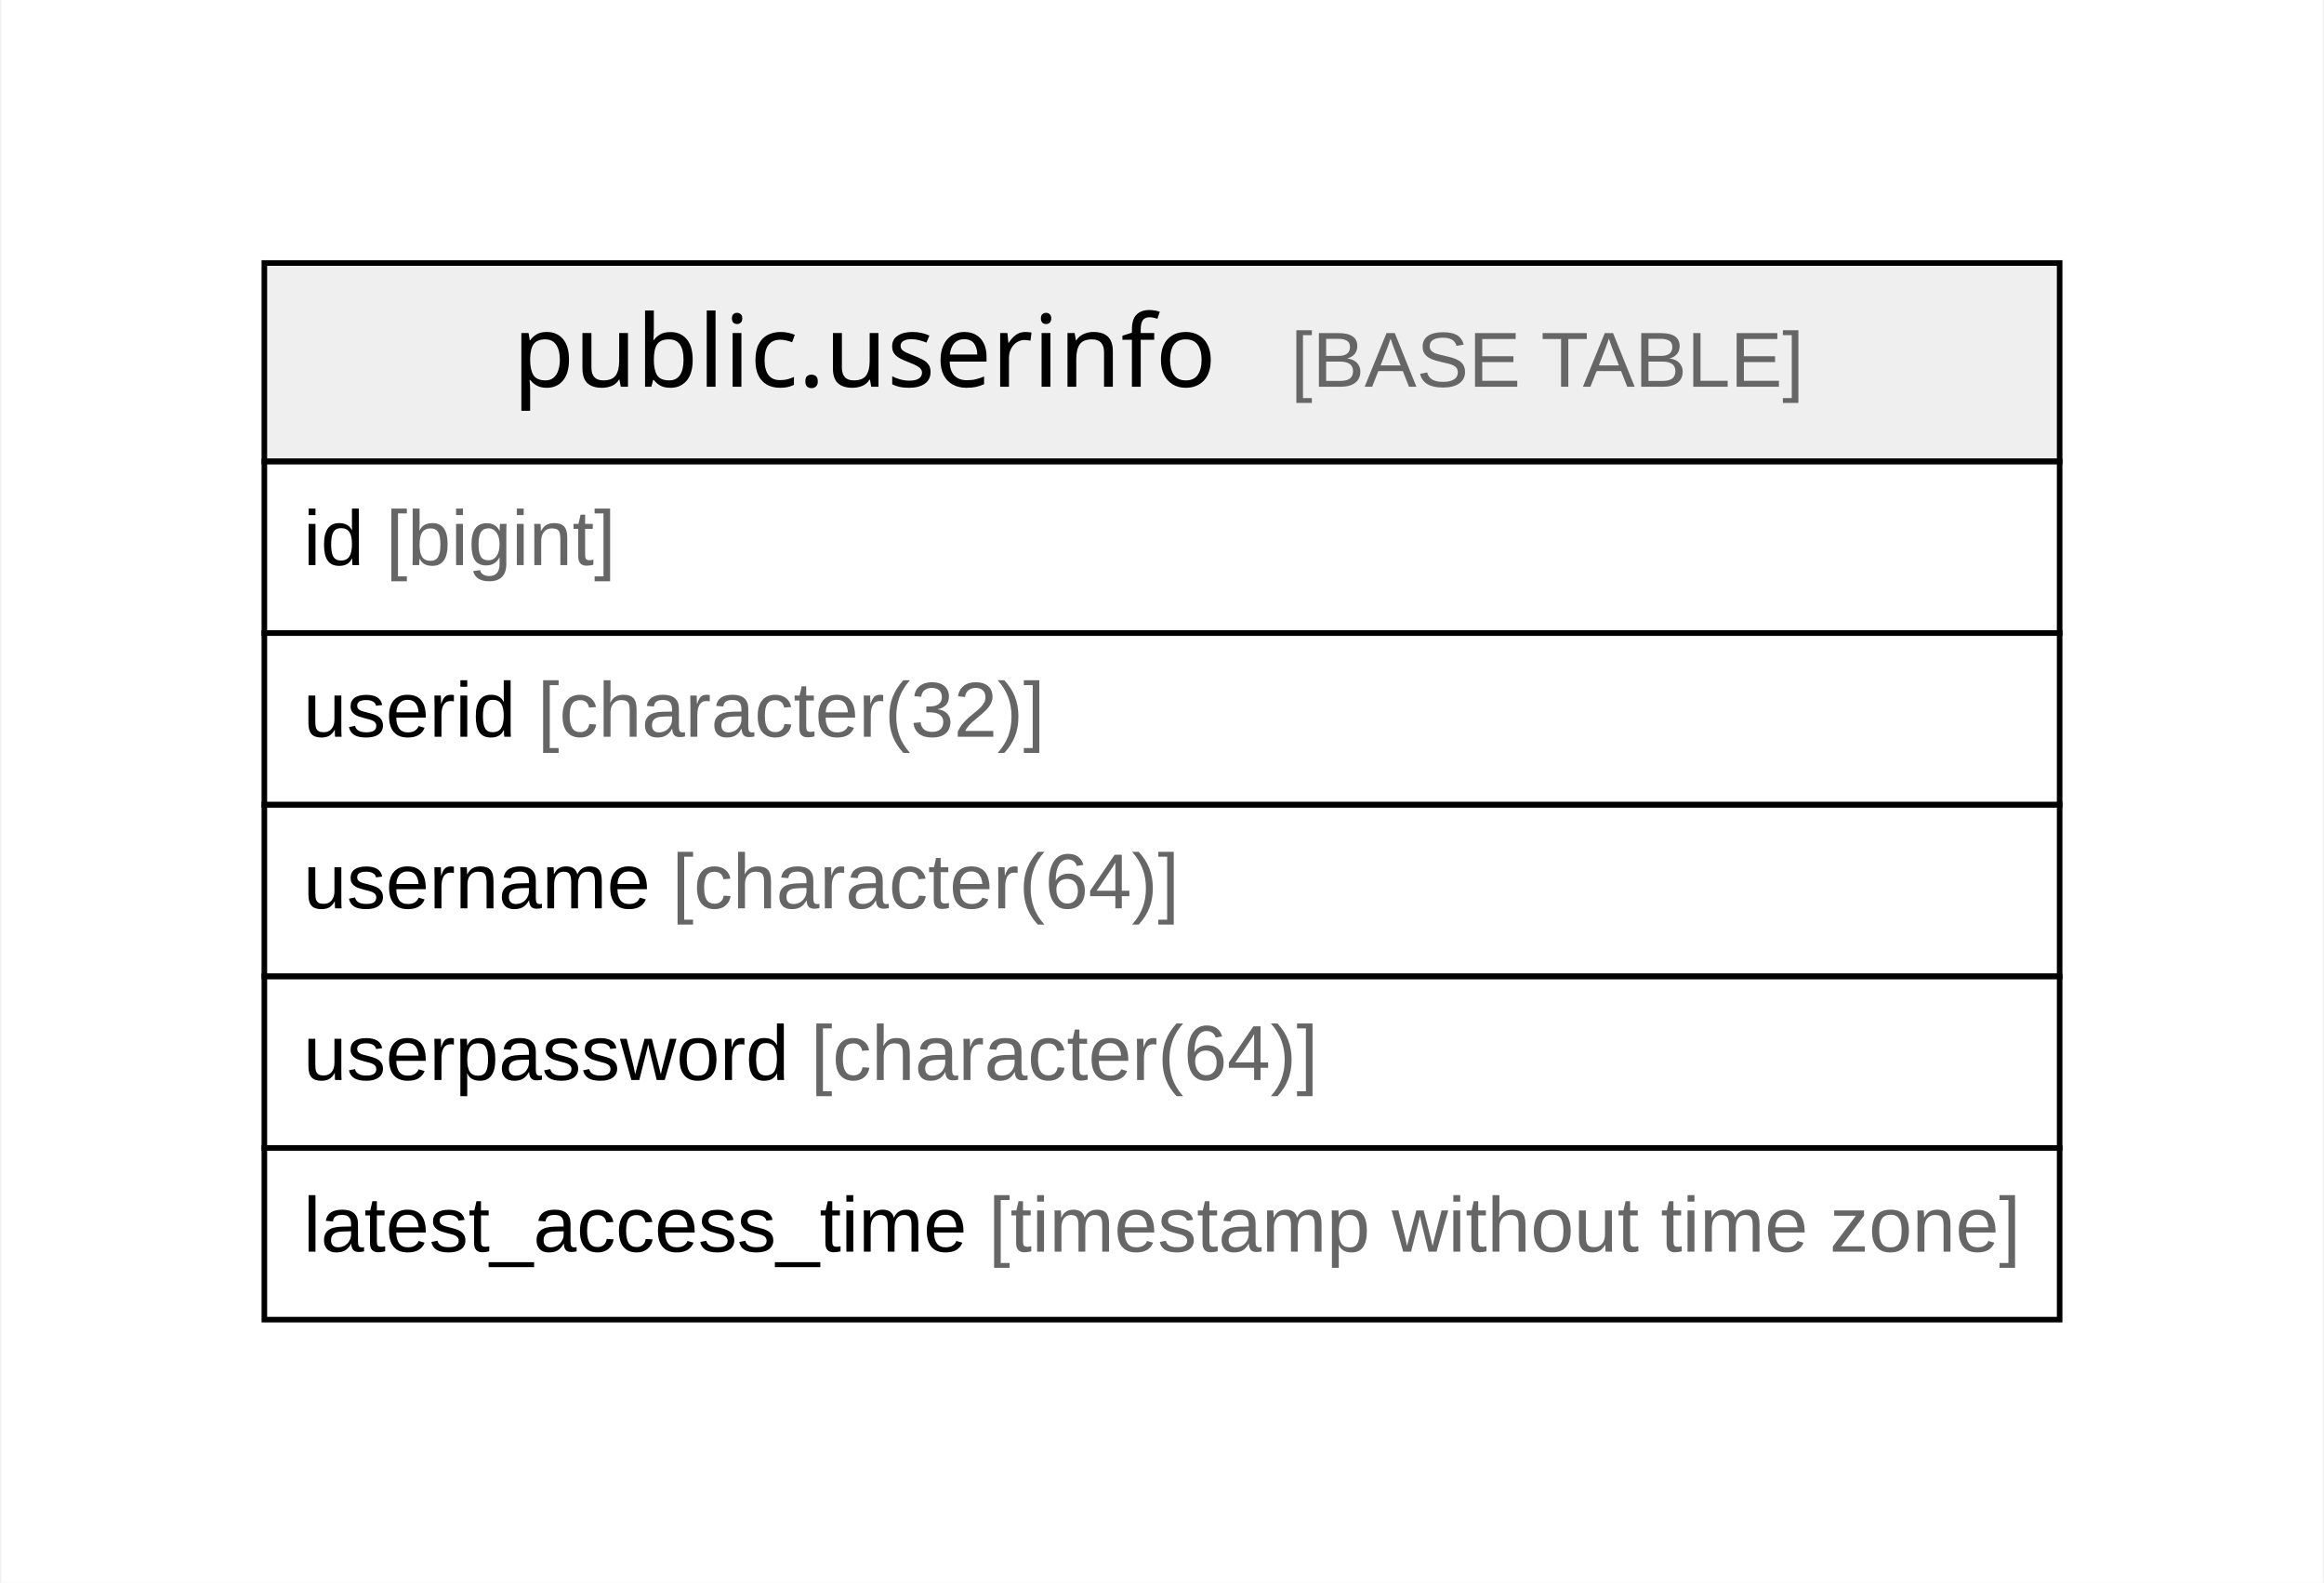
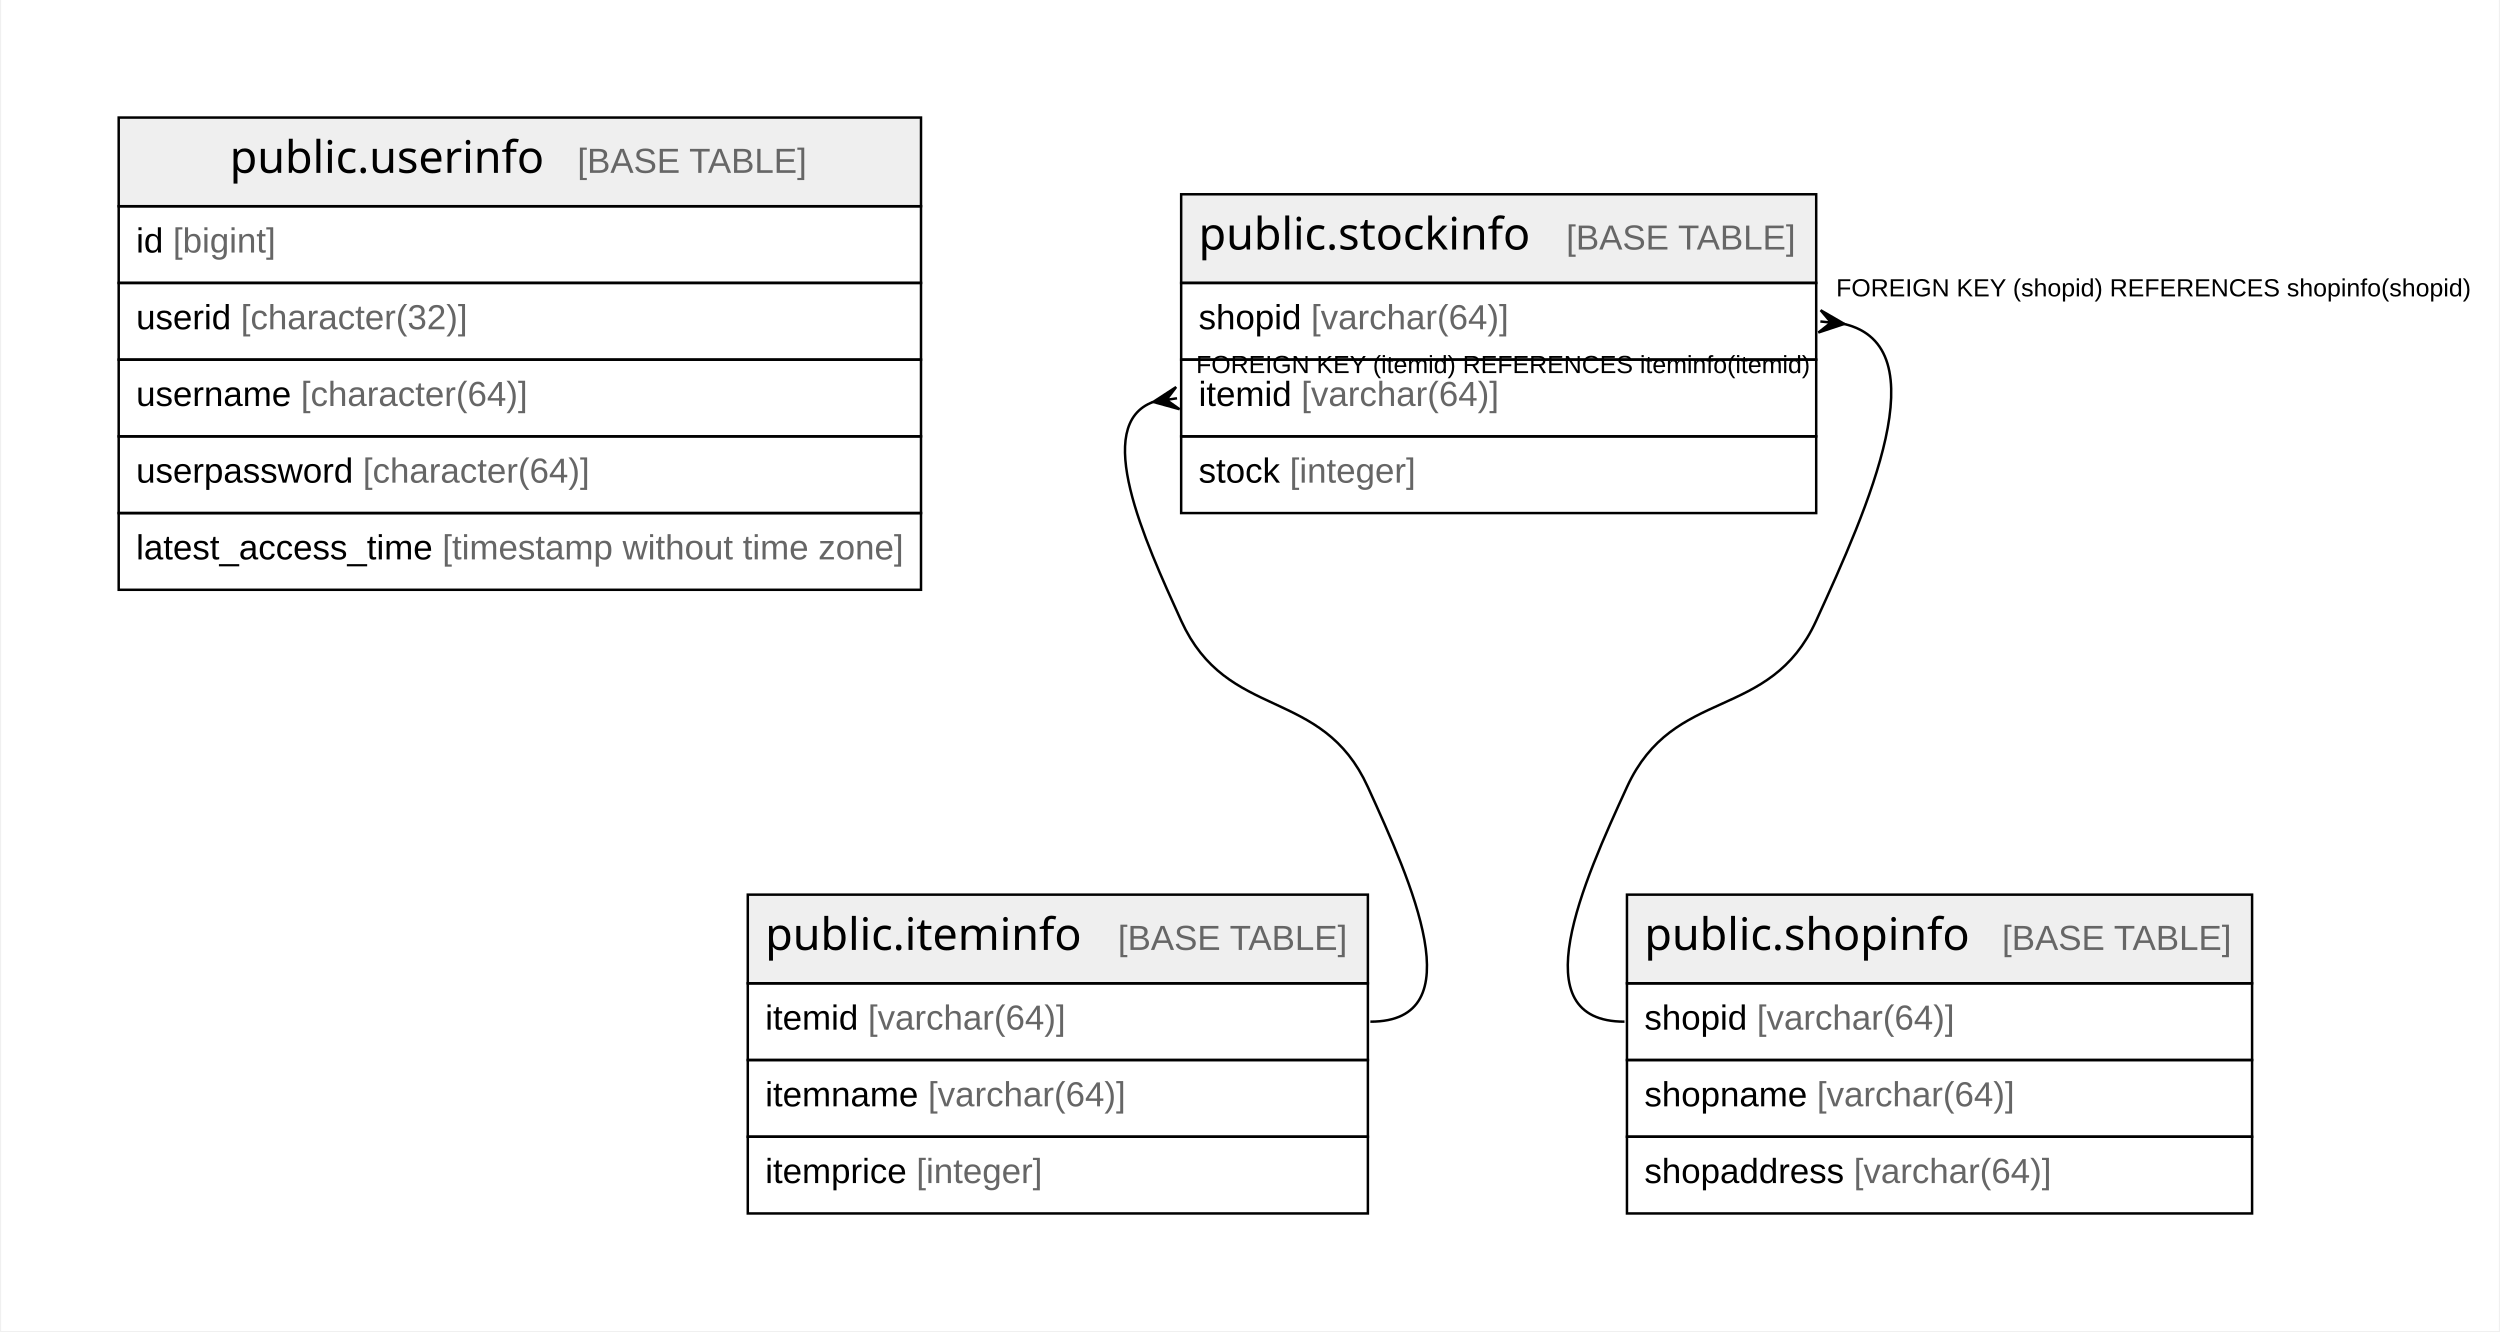
- <svg xmlns="http://www.w3.org/2000/svg" width="417pt" height="284pt" viewBox="0.00 0.00 416.53 284.00">
-   <g id="graph0" class="graph" transform="scale(1 1) rotate(0) translate(4 280)">
-     <polygon fill="white" stroke="none" points="-4,4 -4,-280 412.53,-280 412.53,4 -4,4" />
+ <svg xmlns="http://www.w3.org/2000/svg" width="1003pt" height="534pt" viewBox="0.00 0.00 1002.84 534.40">
+   <g id="graph0" class="graph" transform="scale(1 1) rotate(0) translate(4 530.4)">
+     <polygon fill="white" stroke="none" points="-4,4 -4,-530.4 998.84,-530.4 998.84,4 -4,4" />
    <g id="node1" class="node">
-       <polygon fill="#efefef" stroke="none" points="43.2,-197.2 43.2,-232.8 365.33,-232.8 365.33,-197.2 43.2,-197.2" />
-       <polygon fill="none" stroke="black" points="43.2,-197.2 43.2,-232.8 365.33,-232.8 365.33,-197.2 43.2,-197.2" />
-       <text text-anchor="start" x="87.78" y="-210.6" font-family="Arial Bold" font-size="18.00">public.userinfo</text>
-       <text text-anchor="start" x="196.26" y="-210.6" font-family="Arial" font-size="14.00">    </text>
-       <text text-anchor="start" x="227.37" y="-210.6" font-family="Arial" font-size="14.00" fill="#666666">[BASE TABLE]</text>
-       <polygon fill="none" stroke="black" points="43.2,-166.4 43.2,-197.2 365.33,-197.2 365.33,-166.4 43.2,-166.4" />
-       <text text-anchor="start" x="50.2" y="-178.6" font-family="Arial" font-size="14.00">id </text>
-       <text text-anchor="start" x="64.99" y="-178.6" font-family="Arial" font-size="14.00" fill="#666666">[bigint]</text>
-       <polygon fill="none" stroke="black" points="43.2,-135.6 43.2,-166.4 365.33,-166.4 365.33,-135.6 43.2,-135.6" />
-       <text text-anchor="start" x="50.2" y="-147.8" font-family="Arial" font-size="14.00">userid </text>
-       <text text-anchor="start" x="92.22" y="-147.8" font-family="Arial" font-size="14.00" fill="#666666">[character(32)]</text>
-       <polygon fill="none" stroke="black" points="43.2,-104.8 43.2,-135.6 365.33,-135.6 365.33,-104.8 43.2,-104.8" />
-       <text text-anchor="start" x="50.2" y="-117" font-family="Arial" font-size="14.00">username </text>
-       <text text-anchor="start" x="116.34" y="-117" font-family="Arial" font-size="14.00" fill="#666666">[character(64)]</text>
-       <polygon fill="none" stroke="black" points="43.2,-74 43.2,-104.8 365.33,-104.8 365.33,-74 43.2,-74" />
-       <text text-anchor="start" x="50.2" y="-86.2" font-family="Arial" font-size="14.00">userpassword </text>
-       <text text-anchor="start" x="141.24" y="-86.2" font-family="Arial" font-size="14.00" fill="#666666">[character(64)]</text>
-       <polygon fill="none" stroke="black" points="43.2,-43.2 43.2,-74 365.33,-74 365.33,-43.2 43.2,-43.2" />
-       <text text-anchor="start" x="50.2" y="-55.4" font-family="Arial" font-size="14.00">latest_access_time </text>
-       <text text-anchor="start" x="173.14" y="-55.4" font-family="Arial" font-size="14.00" fill="#666666">[timestamp without time zone]</text>
+       <polygon fill="#efefef" stroke="none" points="43.2,-447.6 43.2,-483.2 365.33,-483.2 365.33,-447.6 43.2,-447.6" />
+       <polygon fill="none" stroke="black" points="43.2,-447.6 43.2,-483.2 365.33,-483.2 365.33,-447.6 43.2,-447.6" />
+       <text text-anchor="start" x="87.78" y="-461" font-family="Arial Bold" font-size="18.00">public.userinfo</text>
+       <text text-anchor="start" x="196.26" y="-461" font-family="Arial" font-size="14.00">    </text>
+       <text text-anchor="start" x="227.37" y="-461" font-family="Arial" font-size="14.00" fill="#666666">[BASE TABLE]</text>
+       <polygon fill="none" stroke="black" points="43.2,-416.8 43.2,-447.6 365.33,-447.6 365.33,-416.8 43.2,-416.8" />
+       <text text-anchor="start" x="50.2" y="-429" font-family="Arial" font-size="14.00">id </text>
+       <text text-anchor="start" x="64.99" y="-429" font-family="Arial" font-size="14.00" fill="#666666">[bigint]</text>
+       <polygon fill="none" stroke="black" points="43.2,-386 43.2,-416.8 365.33,-416.8 365.33,-386 43.2,-386" />
+       <text text-anchor="start" x="50.2" y="-398.2" font-family="Arial" font-size="14.00">userid </text>
+       <text text-anchor="start" x="92.22" y="-398.2" font-family="Arial" font-size="14.00" fill="#666666">[character(32)]</text>
+       <polygon fill="none" stroke="black" points="43.2,-355.2 43.2,-386 365.33,-386 365.33,-355.2 43.2,-355.2" />
+       <text text-anchor="start" x="50.2" y="-367.4" font-family="Arial" font-size="14.00">username </text>
+       <text text-anchor="start" x="116.34" y="-367.4" font-family="Arial" font-size="14.00" fill="#666666">[character(64)]</text>
+       <polygon fill="none" stroke="black" points="43.2,-324.4 43.2,-355.2 365.33,-355.2 365.33,-324.4 43.2,-324.4" />
+       <text text-anchor="start" x="50.2" y="-336.6" font-family="Arial" font-size="14.00">userpassword </text>
+       <text text-anchor="start" x="141.24" y="-336.6" font-family="Arial" font-size="14.00" fill="#666666">[character(64)]</text>
+       <polygon fill="none" stroke="black" points="43.2,-293.6 43.2,-324.4 365.33,-324.4 365.33,-293.6 43.2,-293.6" />
+       <text text-anchor="start" x="50.2" y="-305.8" font-family="Arial" font-size="14.00">latest_access_time </text>
+       <text text-anchor="start" x="173.14" y="-305.8" font-family="Arial" font-size="14.00" fill="#666666">[timestamp without time zone]</text>
+     </g>
+     <g id="node2" class="node">
+       <polygon fill="#efefef" stroke="none" points="295.78,-135.6 295.78,-171.2 544.75,-171.2 544.75,-135.6 295.78,-135.6" />
+       <polygon fill="none" stroke="black" points="295.78,-135.6 295.78,-171.2 544.75,-171.2 544.75,-135.6 295.78,-135.6" />
+       <text text-anchor="start" x="302.78" y="-149" font-family="Arial Bold" font-size="18.00">public.iteminfo</text>
+       <text text-anchor="start" x="413.26" y="-149" font-family="Arial" font-size="14.00">    </text>
+       <text text-anchor="start" x="444.38" y="-149" font-family="Arial" font-size="14.00" fill="#666666">[BASE TABLE]</text>
+       <polygon fill="none" stroke="black" points="295.78,-104.8 295.78,-135.6 544.75,-135.6 544.75,-104.8 295.78,-104.8" />
+       <text text-anchor="start" x="302.78" y="-117" font-family="Arial" font-size="14.00">itemid </text>
+       <text text-anchor="start" x="344.02" y="-117" font-family="Arial" font-size="14.00" fill="#666666">[varchar(64)]</text>
+       <polygon fill="none" stroke="black" points="295.78,-74 295.78,-104.8 544.75,-104.8 544.75,-74 295.78,-74" />
+       <text text-anchor="start" x="302.78" y="-86.2" font-family="Arial" font-size="14.00">itemname </text>
+       <text text-anchor="start" x="368.14" y="-86.2" font-family="Arial" font-size="14.00" fill="#666666">[varchar(64)]</text>
+       <polygon fill="none" stroke="black" points="295.78,-43.2 295.78,-74 544.75,-74 544.75,-43.2 295.78,-43.2" />
+       <text text-anchor="start" x="302.78" y="-55.4" font-family="Arial" font-size="14.00">itemprice </text>
+       <text text-anchor="start" x="363.46" y="-55.4" font-family="Arial" font-size="14.00" fill="#666666">[integer]</text>
+     </g>
+     <g id="node3" class="node">
+       <polygon fill="#efefef" stroke="none" points="648.77,-135.6 648.77,-171.2 899.76,-171.2 899.76,-135.6 648.77,-135.6" />
+       <polygon fill="none" stroke="black" points="648.77,-135.6 648.77,-171.2 899.76,-171.2 899.76,-135.6 648.77,-135.6" />
+       <text text-anchor="start" x="655.77" y="-149" font-family="Arial Bold" font-size="18.00">public.shopinfo</text>
+       <text text-anchor="start" x="768.27" y="-149" font-family="Arial" font-size="14.00">    </text>
+       <text text-anchor="start" x="799.38" y="-149" font-family="Arial" font-size="14.00" fill="#666666">[BASE TABLE]</text>
+       <polygon fill="none" stroke="black" points="648.77,-104.8 648.77,-135.6 899.76,-135.6 899.76,-104.8 648.77,-104.8" />
+       <text text-anchor="start" x="655.77" y="-117" font-family="Arial" font-size="14.00">shopid </text>
+       <text text-anchor="start" x="700.92" y="-117" font-family="Arial" font-size="14.00" fill="#666666">[varchar(64)]</text>
+       <polygon fill="none" stroke="black" points="648.77,-74 648.77,-104.8 899.76,-104.8 899.76,-74 648.77,-74" />
+       <text text-anchor="start" x="655.77" y="-86.2" font-family="Arial" font-size="14.00">shopname </text>
+       <text text-anchor="start" x="725.04" y="-86.2" font-family="Arial" font-size="14.00" fill="#666666">[varchar(64)]</text>
+       <polygon fill="none" stroke="black" points="648.77,-43.2 648.77,-74 899.76,-74 899.76,-43.2 648.77,-43.2" />
+       <text text-anchor="start" x="655.77" y="-55.4" font-family="Arial" font-size="14.00">shopaddress </text>
+       <text text-anchor="start" x="739.83" y="-55.4" font-family="Arial" font-size="14.00" fill="#666666">[varchar(64)]</text>
+     </g>
+     <g id="node4" class="node">
+       <polygon fill="#efefef" stroke="none" points="469.78,-416.8 469.78,-452.4 724.75,-452.4 724.75,-416.8 469.78,-416.8" />
+       <polygon fill="none" stroke="black" points="469.78,-416.8 469.78,-452.4 724.75,-452.4 724.75,-416.8 469.78,-416.8" />
+       <text text-anchor="start" x="476.78" y="-430.2" font-family="Arial Bold" font-size="18.00">public.stockinfo</text>
+       <text text-anchor="start" x="593.26" y="-430.2" font-family="Arial" font-size="14.00">    </text>
+       <text text-anchor="start" x="624.38" y="-430.2" font-family="Arial" font-size="14.00" fill="#666666">[BASE TABLE]</text>
+       <polygon fill="none" stroke="black" points="469.78,-386 469.78,-416.8 724.75,-416.8 724.75,-386 469.78,-386" />
+       <text text-anchor="start" x="476.78" y="-398.2" font-family="Arial" font-size="14.00">shopid </text>
+       <text text-anchor="start" x="521.92" y="-398.2" font-family="Arial" font-size="14.00" fill="#666666">[varchar(64)]</text>
+       <polygon fill="none" stroke="black" points="469.78,-355.2 469.78,-386 724.75,-386 724.75,-355.2 469.78,-355.2" />
+       <text text-anchor="start" x="476.78" y="-367.4" font-family="Arial" font-size="14.00">itemid </text>
+       <text text-anchor="start" x="518.01" y="-367.4" font-family="Arial" font-size="14.00" fill="#666666">[varchar(64)]</text>
+       <polygon fill="none" stroke="black" points="469.78,-324.4 469.78,-355.2 724.75,-355.2 724.75,-324.4 469.78,-324.4" />
+       <text text-anchor="start" x="476.78" y="-336.6" font-family="Arial" font-size="14.00">stock </text>
+       <text text-anchor="start" x="513.35" y="-336.6" font-family="Arial" font-size="14.00" fill="#666666">[integer]</text>
+     </g>
+     <g id="edge1" class="edge">
+       <path fill="none" stroke="black" d="M458.58,-369.03C433.89,-359.96 454.99,-313.69 469.78,-281.2 488.26,-240.58 526.28,-255.02 544.75,-214.4 562.08,-176.29 587.62,-120.2 545.75,-120.2" />
+       <polygon fill="black" stroke="black" points="458.57,-369.02 467.76,-375 463.84,-369.84 468.12,-370.5 468.12,-370.5 468.12,-370.5 463.84,-369.84 469.14,-366.1 458.57,-369.02" />
+       <text text-anchor="start" x="475.78" y="-380.6" font-family="Arial" font-size="10.00">FOREIGN KEY (itemid) REFERENCES iteminfo(itemid)</text>
+     </g>
+     <g id="edge2" class="edge">
+       <path fill="none" stroke="black" d="M735.78,-400.37C774.7,-391.44 745.41,-326.37 724.75,-281.2 706.05,-240.31 667.52,-255.27 648.77,-214.4 631.32,-176.34 605.91,-120.2 647.77,-120.2" />
+       <polygon fill="black" stroke="black" points="736.03,-400.35 725.62,-396.89 730.72,-400.89 726.42,-401.33 726.42,-401.33 726.42,-401.33 730.72,-400.89 726.54,-405.84 736.03,-400.35" />
+       <text text-anchor="start" x="732.75" y="-411.4" font-family="Arial" font-size="10.00">FOREIGN KEY (shopid) REFERENCES shopinfo(shopid)</text>
    </g>
  </g>
</svg>
